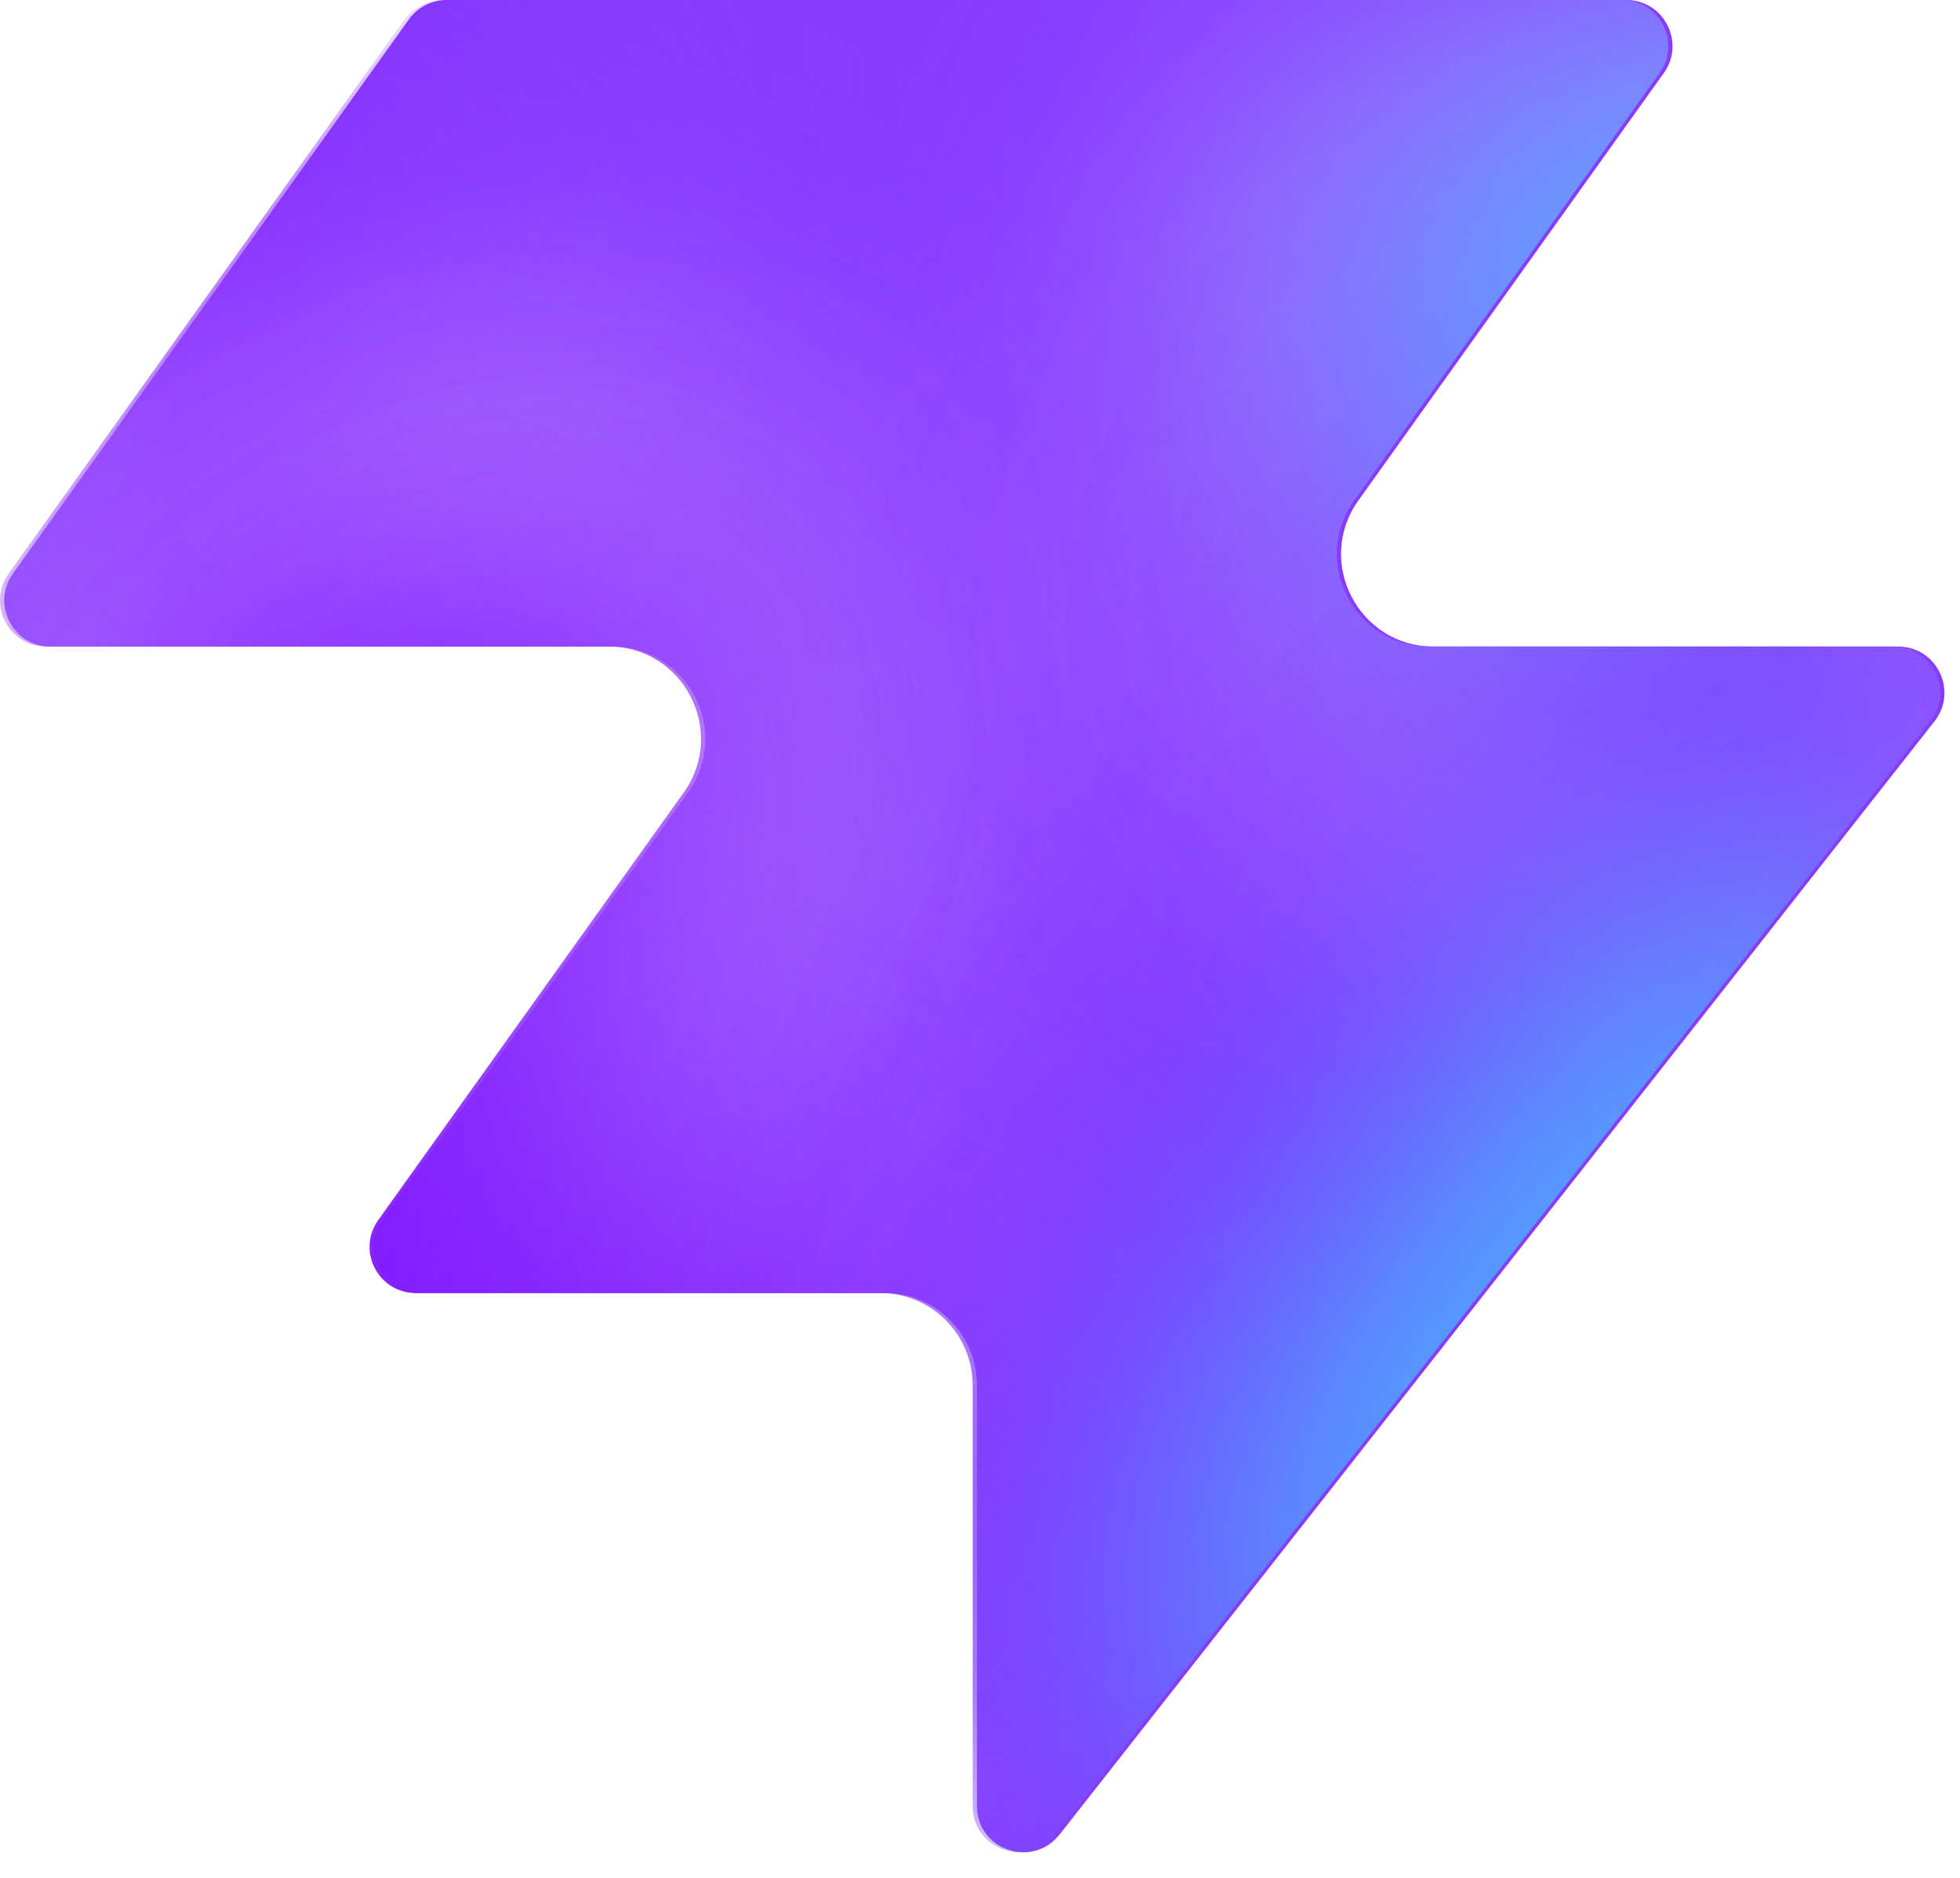
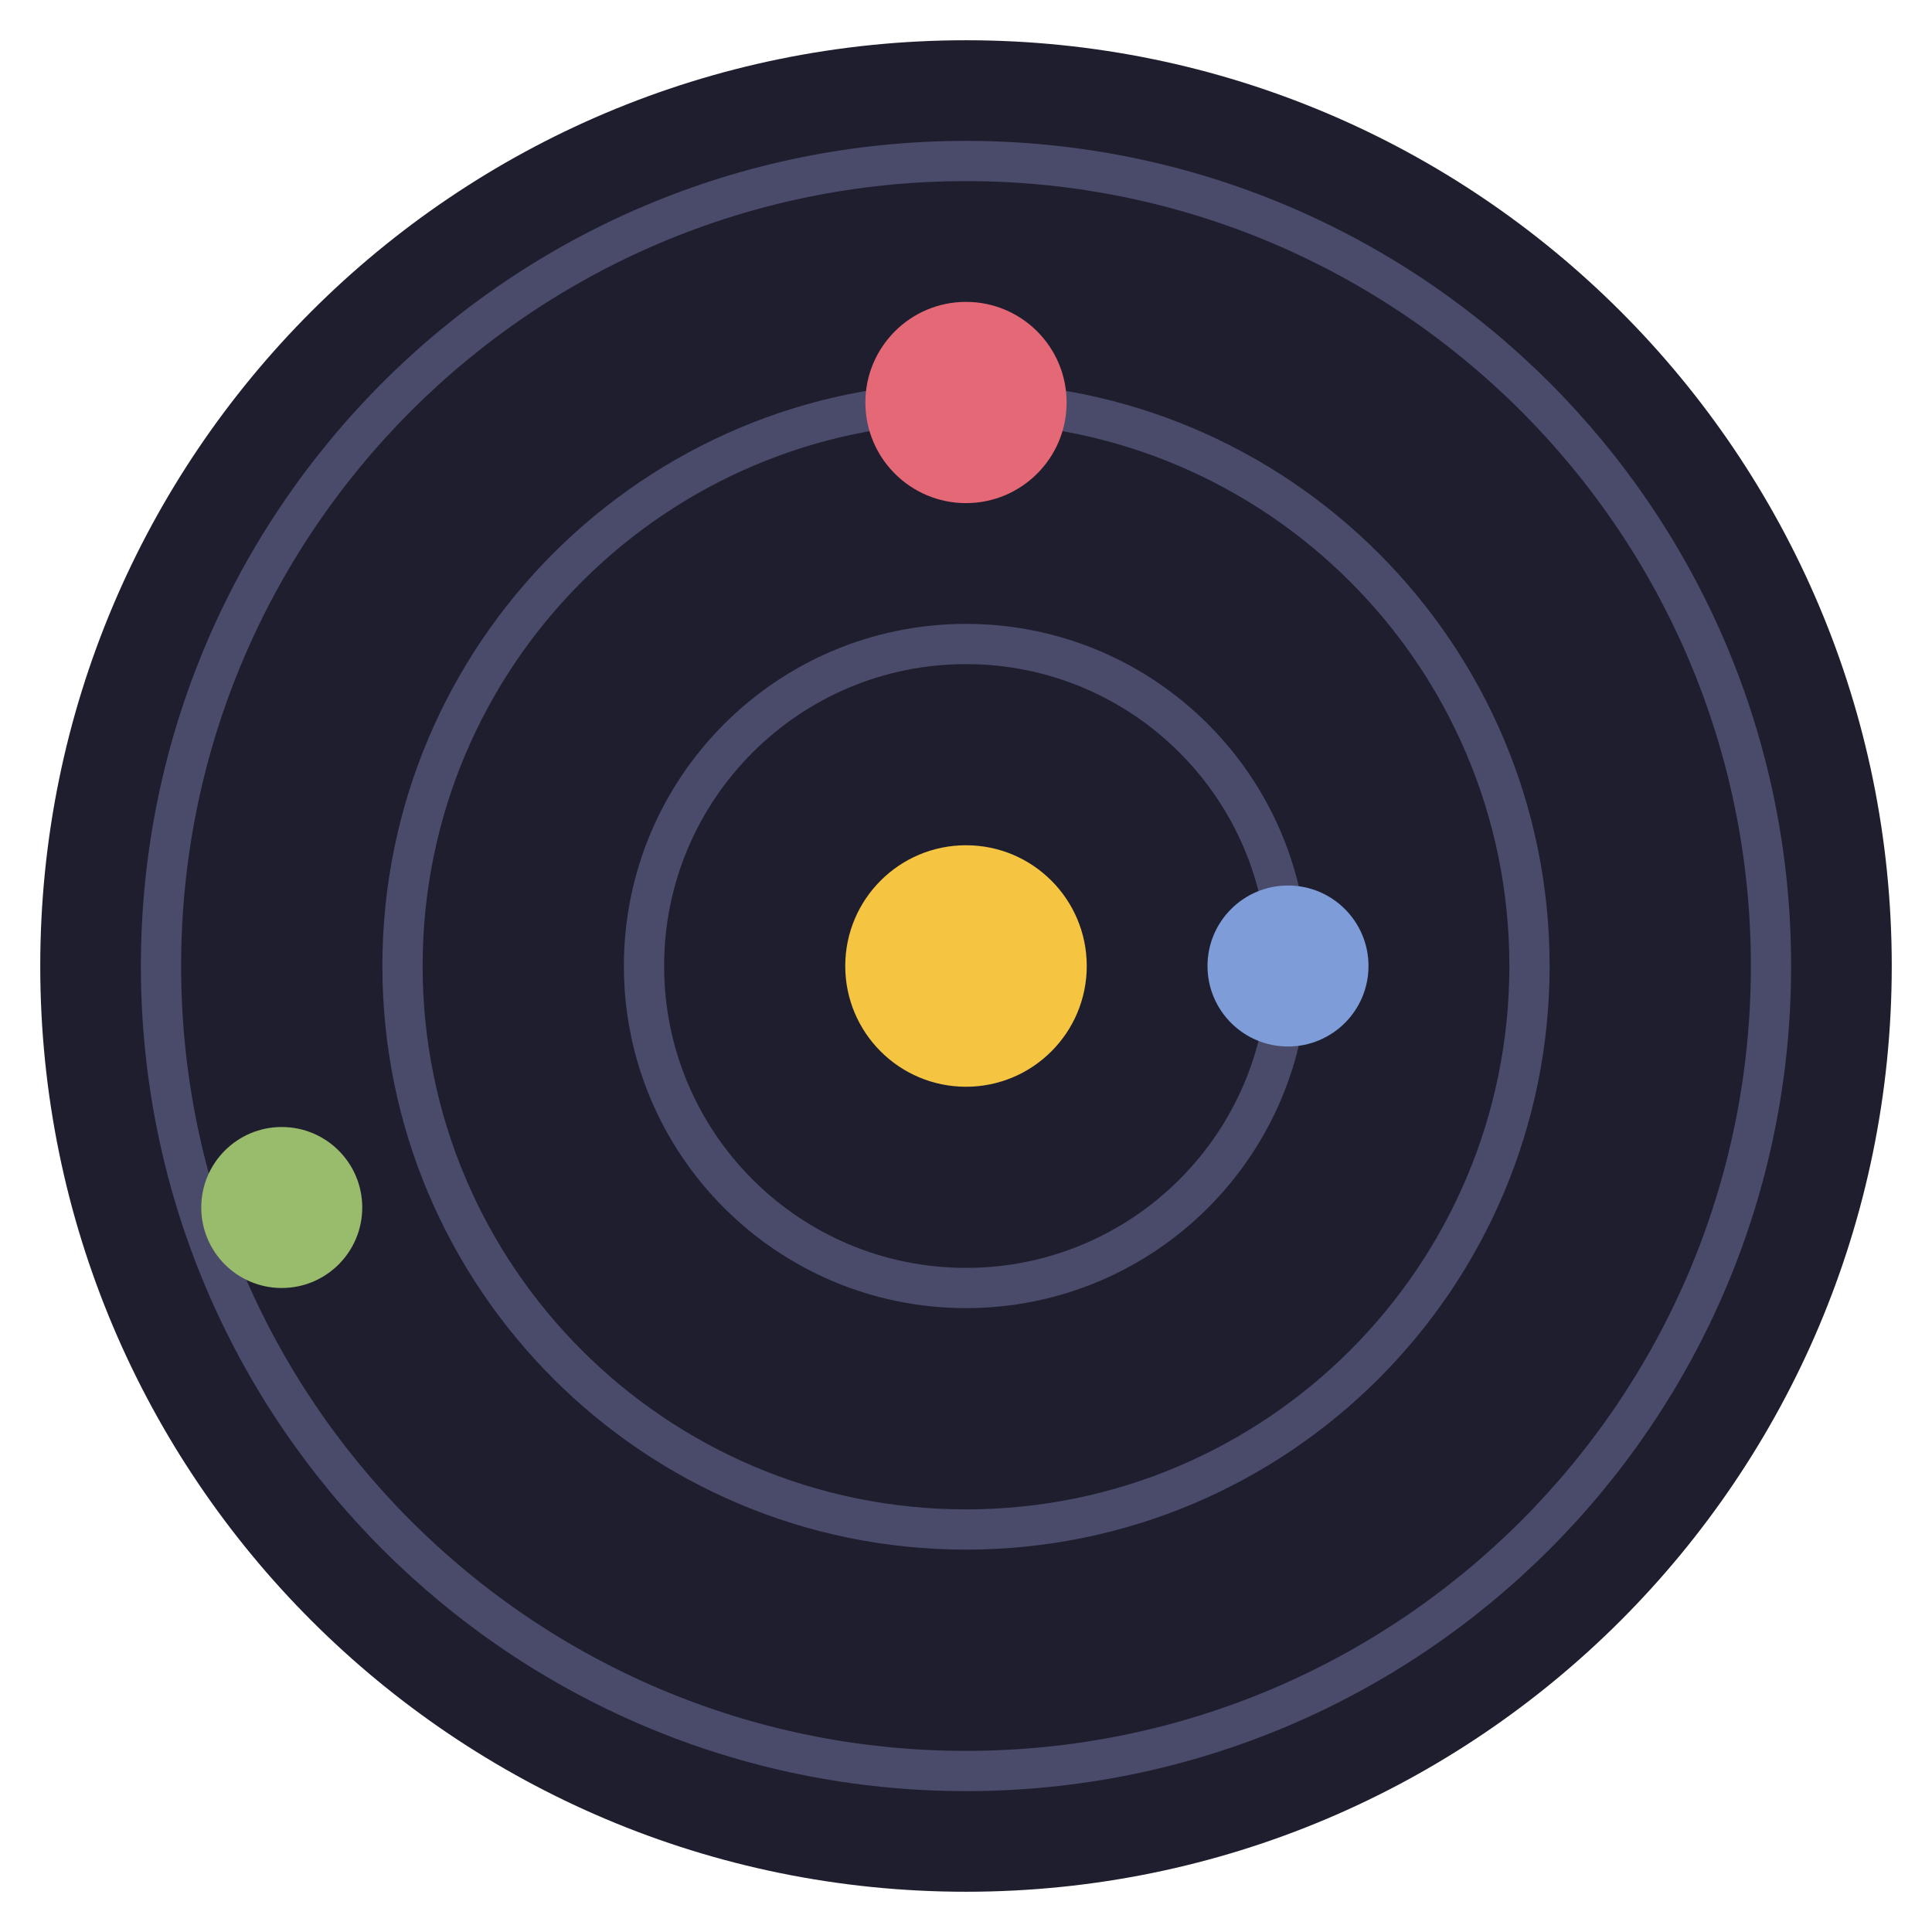
- <svg xmlns="http://www.w3.org/2000/svg" width="48" height="46" fill="none" viewBox="0 0 48 46">
-   <path fill="#863bff" d="M25.946 44.938c-.664.845-2.021.375-2.021-.698V33.937a2.26 2.26 0 0 0-2.262-2.262H10.287c-.92 0-1.456-1.04-.92-1.788l7.48-10.471c1.07-1.497 0-3.578-1.842-3.578H1.237c-.92 0-1.456-1.04-.92-1.788L10.013.474c.214-.297.556-.474.92-.474h28.894c.92 0 1.456 1.04.92 1.788l-7.48 10.471c-1.07 1.498 0 3.579 1.842 3.579h11.377c.943 0 1.473 1.088.89 1.83L25.947 44.94z" style="fill:#863bff;fill:color(display-p3 .525 .23 1);fill-opacity:1" />
-   <mask id="a" width="48" height="46" x="0" y="0" maskUnits="userSpaceOnUse" style="mask-type:alpha">
-     <path fill="#000" d="M25.842 44.938c-.664.844-2.021.375-2.021-.698V33.937a2.26 2.26 0 0 0-2.262-2.262H10.183c-.92 0-1.456-1.04-.92-1.788l7.48-10.471c1.07-1.498 0-3.579-1.842-3.579H1.133c-.92 0-1.456-1.04-.92-1.787L9.91.473c.214-.297.556-.474.92-.474h28.894c.92 0 1.456 1.04.92 1.788l-7.48 10.471c-1.07 1.498 0 3.578 1.842 3.578h11.377c.943 0 1.473 1.088.89 1.832L25.843 44.94z" style="fill:#000;fill-opacity:1" />
-   </mask>
-   <g mask="url(#a)">
-     <g filter="url(#b)">
-       <ellipse cx="5.508" cy="14.704" fill="#ede6ff" rx="5.508" ry="14.704" style="fill:#ede6ff;fill:color(display-p3 .927 .903 1);fill-opacity:1" transform="matrix(.00324 1 1 -.00324 -4.47 31.516)" />
-     </g>
-     <g filter="url(#c)">
-       <ellipse cx="10.399" cy="29.851" fill="#ede6ff" rx="10.399" ry="29.851" style="fill:#ede6ff;fill:color(display-p3 .927 .903 1);fill-opacity:1" transform="matrix(.00324 1 1 -.00324 -39.328 7.883)" />
-     </g>
-     <g filter="url(#d)">
-       <ellipse cx="5.508" cy="30.487" fill="#7e14ff" rx="5.508" ry="30.487" style="fill:#7e14ff;fill:color(display-p3 .492 .077 1);fill-opacity:1" transform="rotate(89.814 -25.913 -14.639)scale(1 -1)" />
-     </g>
-     <g filter="url(#e)">
-       <ellipse cx="5.508" cy="30.599" fill="#7e14ff" rx="5.508" ry="30.599" style="fill:#7e14ff;fill:color(display-p3 .492 .077 1);fill-opacity:1" transform="rotate(89.814 -32.644 -3.334)scale(1 -1)" />
-     </g>
-     <g filter="url(#f)">
-       <ellipse cx="5.508" cy="30.599" fill="#7e14ff" rx="5.508" ry="30.599" style="fill:#7e14ff;fill:color(display-p3 .492 .077 1);fill-opacity:1" transform="matrix(.00324 1 1 -.00324 -34.34 30.47)" />
-     </g>
-     <g filter="url(#g)">
-       <ellipse cx="14.072" cy="22.078" fill="#ede6ff" rx="14.072" ry="22.078" style="fill:#ede6ff;fill:color(display-p3 .927 .903 1);fill-opacity:1" transform="rotate(93.35 24.506 48.493)scale(-1 1)" />
-     </g>
-     <g filter="url(#h)">
-       <ellipse cx="3.47" cy="21.501" fill="#7e14ff" rx="3.47" ry="21.501" style="fill:#7e14ff;fill:color(display-p3 .492 .077 1);fill-opacity:1" transform="rotate(89.009 28.708 47.59)scale(-1 1)" />
-     </g>
-     <g filter="url(#i)">
-       <ellipse cx="3.47" cy="21.501" fill="#7e14ff" rx="3.47" ry="21.501" style="fill:#7e14ff;fill:color(display-p3 .492 .077 1);fill-opacity:1" transform="rotate(89.009 28.708 47.59)scale(-1 1)" />
-     </g>
-     <g filter="url(#j)">
-       <ellipse cx=".387" cy="8.972" fill="#7e14ff" rx="4.407" ry="29.108" style="fill:#7e14ff;fill:color(display-p3 .492 .077 1);fill-opacity:1" transform="rotate(39.51 .387 8.972)" />
-     </g>
-     <g filter="url(#k)">
-       <ellipse cx="47.523" cy="-6.092" fill="#7e14ff" rx="4.407" ry="29.108" style="fill:#7e14ff;fill:color(display-p3 .492 .077 1);fill-opacity:1" transform="rotate(37.892 47.523 -6.092)" />
-     </g>
-     <g filter="url(#l)">
-       <ellipse cx="41.412" cy="6.333" fill="#47bfff" rx="5.971" ry="9.665" style="fill:#47bfff;fill:color(display-p3 .28 .748 1);fill-opacity:1" transform="rotate(37.892 41.412 6.333)" />
-     </g>
-     <g filter="url(#m)">
-       <ellipse cx="-1.879" cy="38.332" fill="#7e14ff" rx="4.407" ry="29.108" style="fill:#7e14ff;fill:color(display-p3 .492 .077 1);fill-opacity:1" transform="rotate(37.892 -1.88 38.332)" />
-     </g>
-     <g filter="url(#n)">
-       <ellipse cx="-1.879" cy="38.332" fill="#7e14ff" rx="4.407" ry="29.108" style="fill:#7e14ff;fill:color(display-p3 .492 .077 1);fill-opacity:1" transform="rotate(37.892 -1.88 38.332)" />
-     </g>
-     <g filter="url(#o)">
-       <ellipse cx="35.651" cy="29.907" fill="#7e14ff" rx="4.407" ry="29.108" style="fill:#7e14ff;fill:color(display-p3 .492 .077 1);fill-opacity:1" transform="rotate(37.892 35.651 29.907)" />
-     </g>
-     <g filter="url(#p)">
-       <ellipse cx="38.418" cy="32.4" fill="#47bfff" rx="5.971" ry="15.297" style="fill:#47bfff;fill:color(display-p3 .28 .748 1);fill-opacity:1" transform="rotate(37.892 38.418 32.4)" />
-     </g>
-   </g>
-   <defs>
-     <filter id="b" width="60.045" height="41.654" x="-19.77" y="16.149" color-interpolation-filters="sRGB" filterUnits="userSpaceOnUse">
-       <feFlood flood-opacity="0" result="BackgroundImageFix" />
-       <feBlend in="SourceGraphic" in2="BackgroundImageFix" result="shape" />
-       <feGaussianBlur result="effect1_foregroundBlur_2002_17158" stdDeviation="7.659" />
-     </filter>
-     <filter id="c" width="90.34" height="51.437" x="-54.613" y="-7.533" color-interpolation-filters="sRGB" filterUnits="userSpaceOnUse">
-       <feFlood flood-opacity="0" result="BackgroundImageFix" />
-       <feBlend in="SourceGraphic" in2="BackgroundImageFix" result="shape" />
-       <feGaussianBlur result="effect1_foregroundBlur_2002_17158" stdDeviation="7.659" />
-     </filter>
-     <filter id="d" width="79.355" height="29.4" x="-49.64" y="2.03" color-interpolation-filters="sRGB" filterUnits="userSpaceOnUse">
-       <feFlood flood-opacity="0" result="BackgroundImageFix" />
-       <feBlend in="SourceGraphic" in2="BackgroundImageFix" result="shape" />
-       <feGaussianBlur result="effect1_foregroundBlur_2002_17158" stdDeviation="4.596" />
-     </filter>
-     <filter id="e" width="79.579" height="29.4" x="-45.045" y="20.029" color-interpolation-filters="sRGB" filterUnits="userSpaceOnUse">
-       <feFlood flood-opacity="0" result="BackgroundImageFix" />
-       <feBlend in="SourceGraphic" in2="BackgroundImageFix" result="shape" />
-       <feGaussianBlur result="effect1_foregroundBlur_2002_17158" stdDeviation="4.596" />
-     </filter>
-     <filter id="f" width="79.579" height="29.4" x="-43.513" y="21.178" color-interpolation-filters="sRGB" filterUnits="userSpaceOnUse">
-       <feFlood flood-opacity="0" result="BackgroundImageFix" />
-       <feBlend in="SourceGraphic" in2="BackgroundImageFix" result="shape" />
-       <feGaussianBlur result="effect1_foregroundBlur_2002_17158" stdDeviation="4.596" />
-     </filter>
-     <filter id="g" width="74.749" height="58.852" x="15.756" y="-17.901" color-interpolation-filters="sRGB" filterUnits="userSpaceOnUse">
-       <feFlood flood-opacity="0" result="BackgroundImageFix" />
-       <feBlend in="SourceGraphic" in2="BackgroundImageFix" result="shape" />
-       <feGaussianBlur result="effect1_foregroundBlur_2002_17158" stdDeviation="7.659" />
-     </filter>
-     <filter id="h" width="61.377" height="25.362" x="23.548" y="2.284" color-interpolation-filters="sRGB" filterUnits="userSpaceOnUse">
-       <feFlood flood-opacity="0" result="BackgroundImageFix" />
-       <feBlend in="SourceGraphic" in2="BackgroundImageFix" result="shape" />
-       <feGaussianBlur result="effect1_foregroundBlur_2002_17158" stdDeviation="4.596" />
-     </filter>
-     <filter id="i" width="61.377" height="25.362" x="23.548" y="2.284" color-interpolation-filters="sRGB" filterUnits="userSpaceOnUse">
-       <feFlood flood-opacity="0" result="BackgroundImageFix" />
-       <feBlend in="SourceGraphic" in2="BackgroundImageFix" result="shape" />
-       <feGaussianBlur result="effect1_foregroundBlur_2002_17158" stdDeviation="4.596" />
-     </filter>
-     <filter id="j" width="56.045" height="63.649" x="-27.636" y="-22.853" color-interpolation-filters="sRGB" filterUnits="userSpaceOnUse">
-       <feFlood flood-opacity="0" result="BackgroundImageFix" />
-       <feBlend in="SourceGraphic" in2="BackgroundImageFix" result="shape" />
-       <feGaussianBlur result="effect1_foregroundBlur_2002_17158" stdDeviation="4.596" />
-     </filter>
-     <filter id="k" width="54.814" height="64.646" x="20.116" y="-38.415" color-interpolation-filters="sRGB" filterUnits="userSpaceOnUse">
-       <feFlood flood-opacity="0" result="BackgroundImageFix" />
-       <feBlend in="SourceGraphic" in2="BackgroundImageFix" result="shape" />
-       <feGaussianBlur result="effect1_foregroundBlur_2002_17158" stdDeviation="4.596" />
-     </filter>
-     <filter id="l" width="33.541" height="35.313" x="24.641" y="-11.323" color-interpolation-filters="sRGB" filterUnits="userSpaceOnUse">
-       <feFlood flood-opacity="0" result="BackgroundImageFix" />
-       <feBlend in="SourceGraphic" in2="BackgroundImageFix" result="shape" />
-       <feGaussianBlur result="effect1_foregroundBlur_2002_17158" stdDeviation="4.596" />
-     </filter>
-     <filter id="m" width="54.814" height="64.646" x="-29.286" y="6.009" color-interpolation-filters="sRGB" filterUnits="userSpaceOnUse">
-       <feFlood flood-opacity="0" result="BackgroundImageFix" />
-       <feBlend in="SourceGraphic" in2="BackgroundImageFix" result="shape" />
-       <feGaussianBlur result="effect1_foregroundBlur_2002_17158" stdDeviation="4.596" />
-     </filter>
-     <filter id="n" width="54.814" height="64.646" x="-29.286" y="6.009" color-interpolation-filters="sRGB" filterUnits="userSpaceOnUse">
-       <feFlood flood-opacity="0" result="BackgroundImageFix" />
-       <feBlend in="SourceGraphic" in2="BackgroundImageFix" result="shape" />
-       <feGaussianBlur result="effect1_foregroundBlur_2002_17158" stdDeviation="4.596" />
-     </filter>
-     <filter id="o" width="54.814" height="64.646" x="8.244" y="-2.416" color-interpolation-filters="sRGB" filterUnits="userSpaceOnUse">
-       <feFlood flood-opacity="0" result="BackgroundImageFix" />
-       <feBlend in="SourceGraphic" in2="BackgroundImageFix" result="shape" />
-       <feGaussianBlur result="effect1_foregroundBlur_2002_17158" stdDeviation="4.596" />
-     </filter>
-     <filter id="p" width="39.409" height="43.623" x="18.713" y="10.588" color-interpolation-filters="sRGB" filterUnits="userSpaceOnUse">
-       <feFlood flood-opacity="0" result="BackgroundImageFix" />
-       <feBlend in="SourceGraphic" in2="BackgroundImageFix" result="shape" />
-       <feGaussianBlur result="effect1_foregroundBlur_2002_17158" stdDeviation="4.596" />
-     </filter>
-   </defs>
+ <svg xmlns="http://www.w3.org/2000/svg" width="48" height="48" viewBox="0 0 48 48">
+   <circle cx="24" cy="24" r="23" fill="#1e1e2e" />
+   <circle cx="24" cy="24" r="8" fill="none" stroke="#4a4a6a" stroke-width="1" />
+   <circle cx="24" cy="24" r="14" fill="none" stroke="#4a4a6a" stroke-width="1" />
+   <circle cx="24" cy="24" r="20" fill="none" stroke="#4a4a6a" stroke-width="1" />
+   <circle cx="24" cy="24" r="3" fill="#f5c542" />
+   <circle cx="32" cy="24" r="2" fill="#7e9cd8" />
+   <circle cx="24" cy="10" r="2.5" fill="#e46876" />
+   <circle cx="7" cy="30" r="2" fill="#98bb6c" />
</svg>
